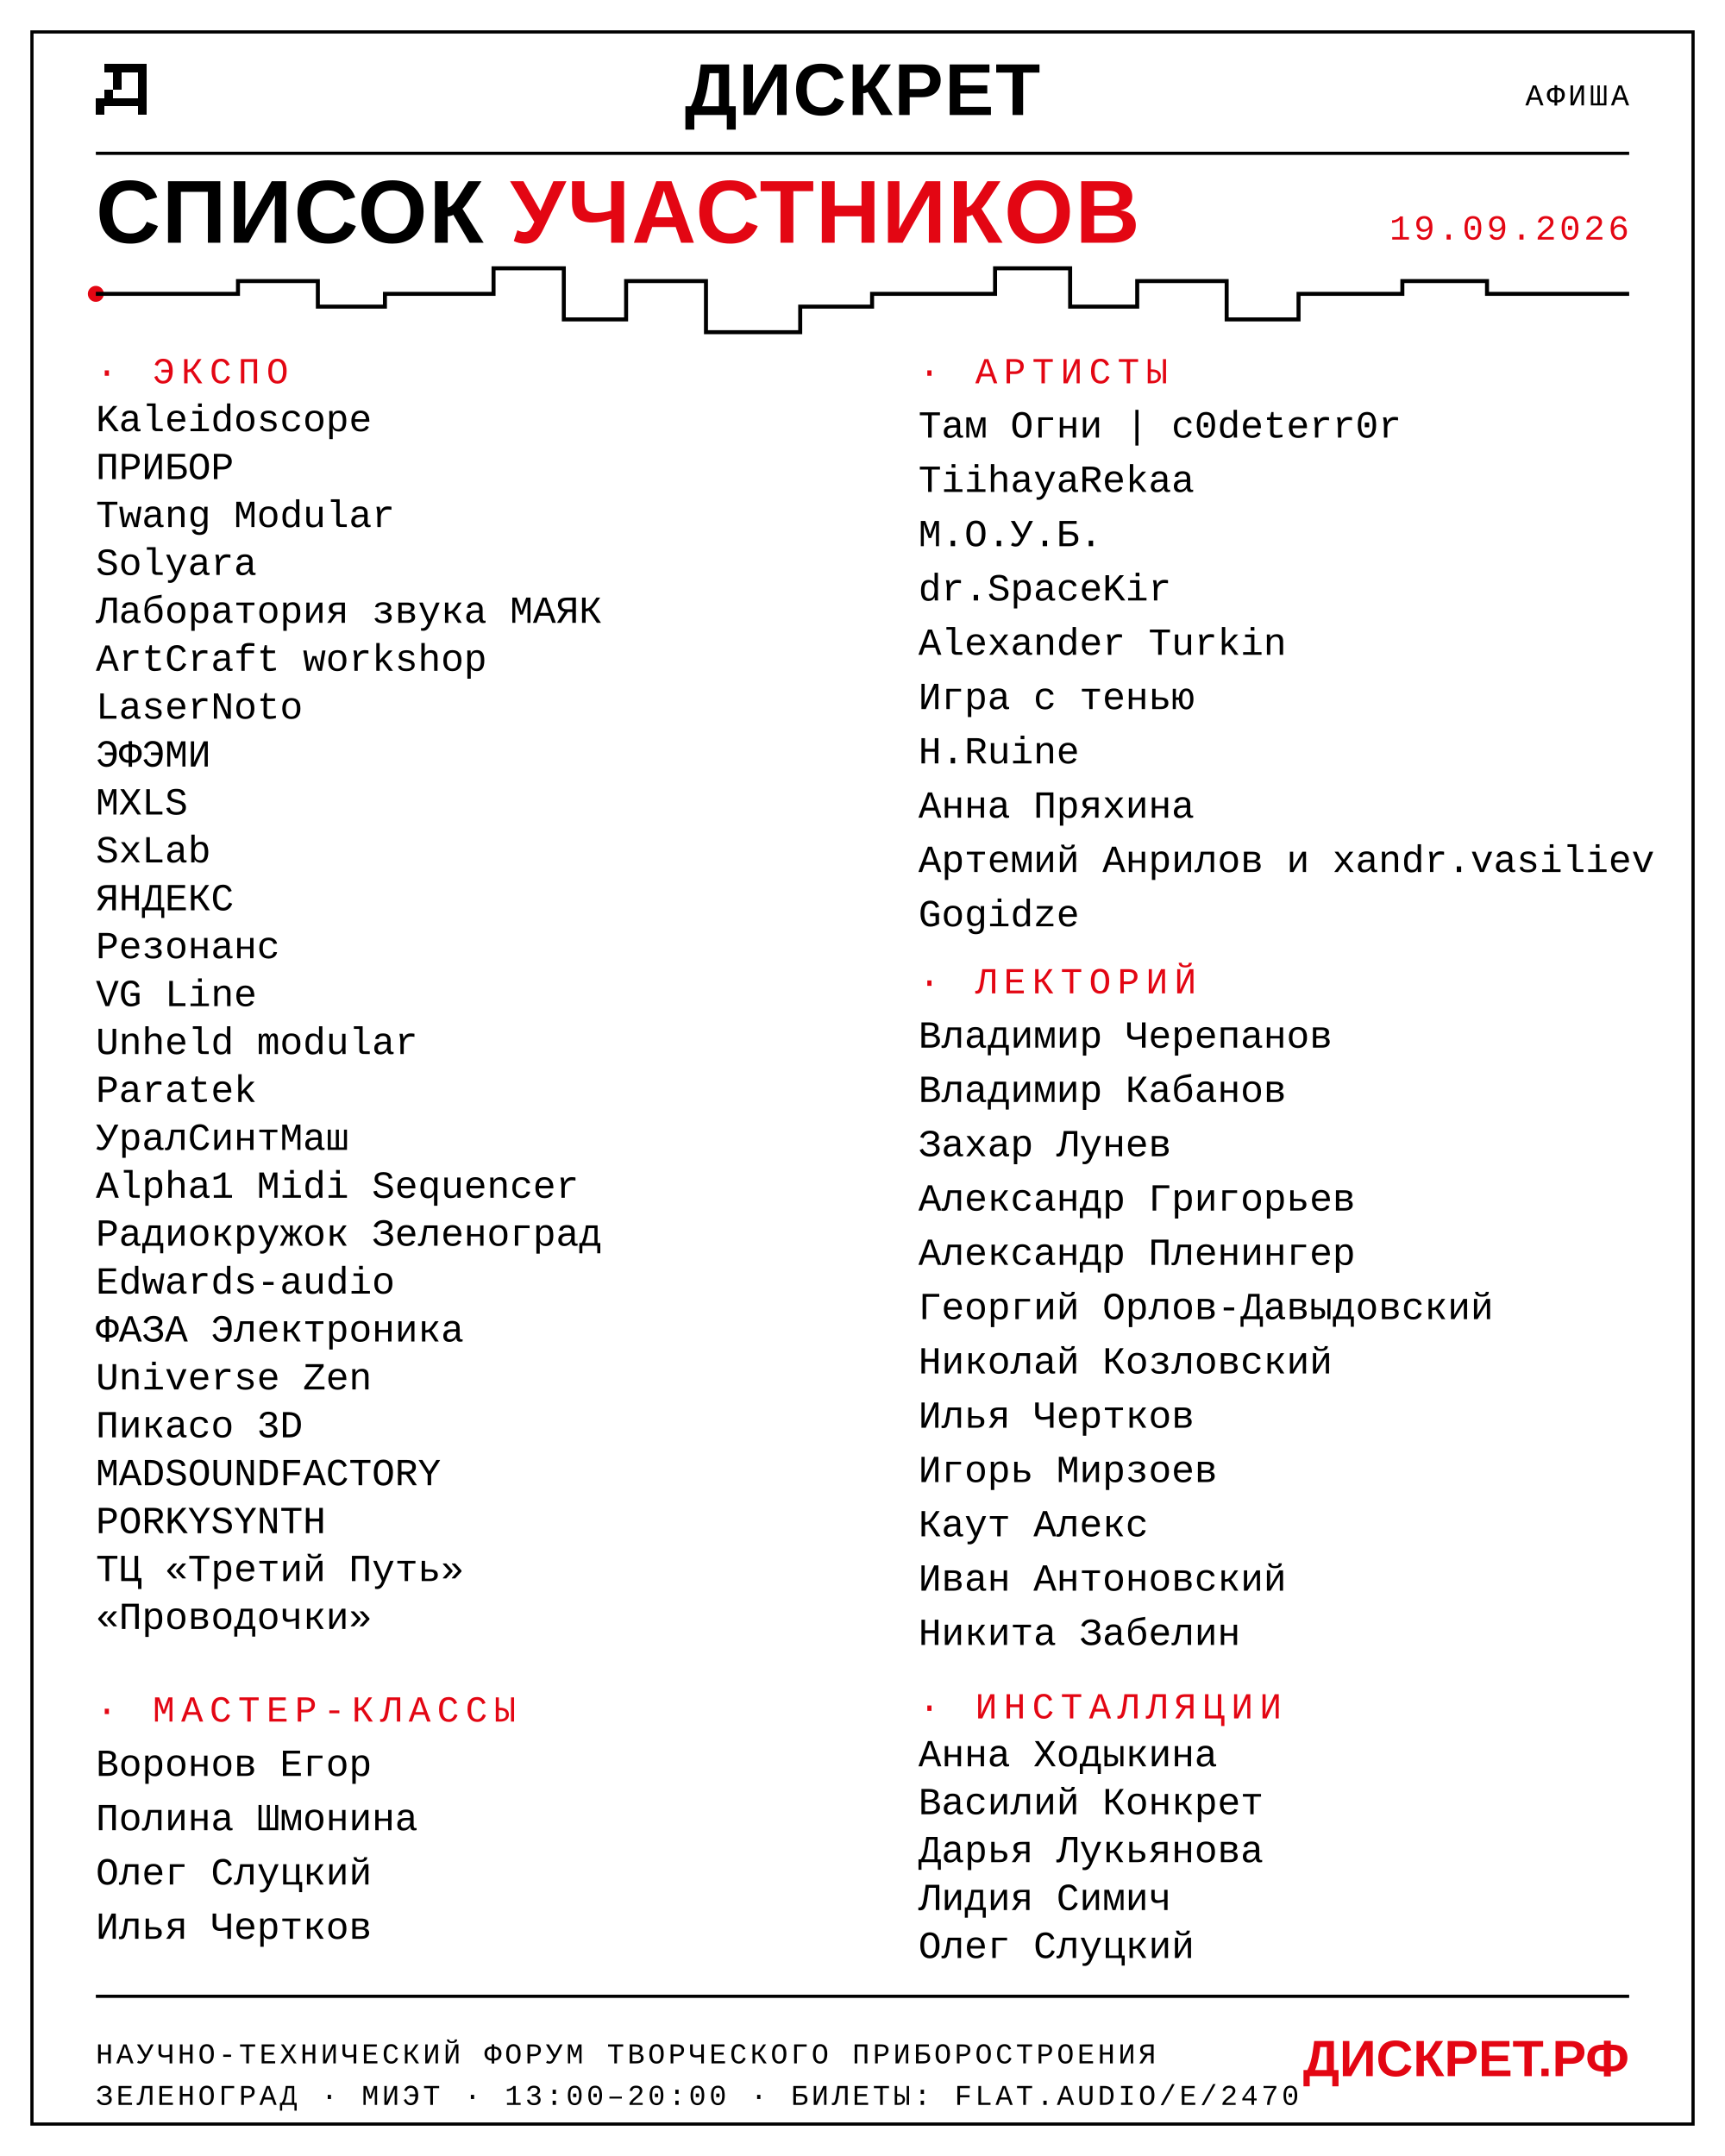
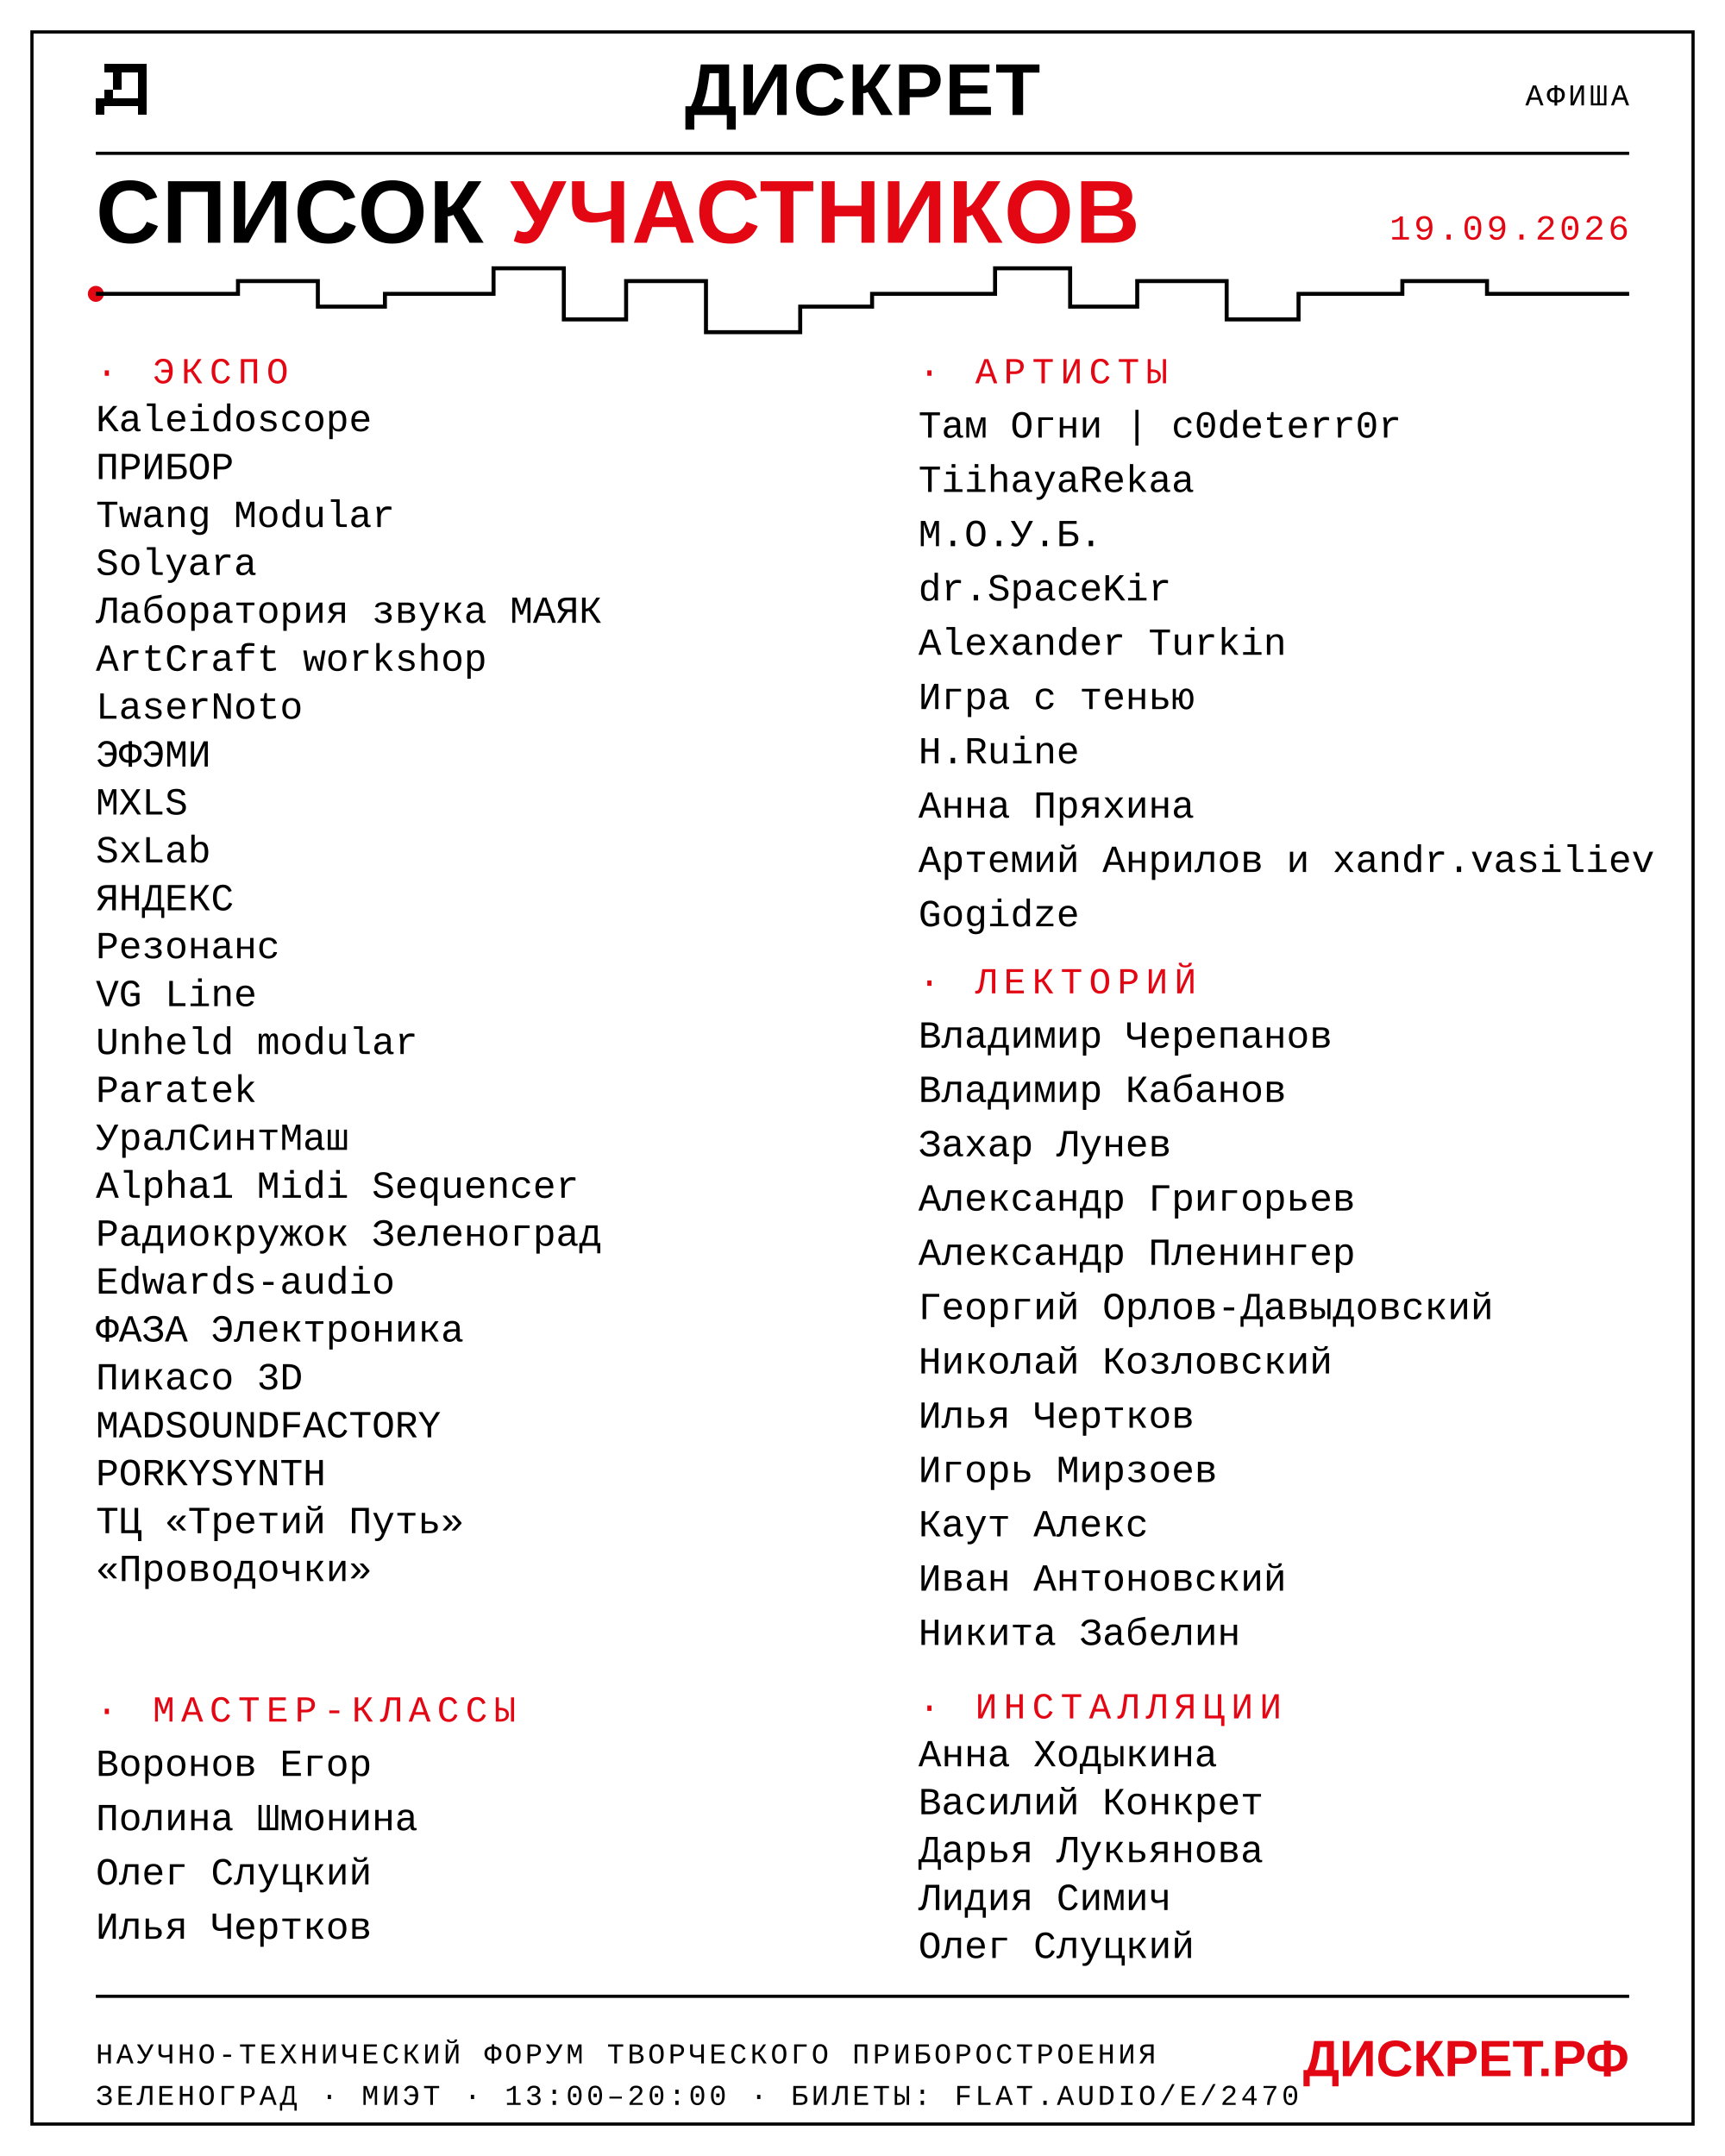
<svg xmlns="http://www.w3.org/2000/svg" width="1080" height="1350" viewBox="0 0 1080 1350" fill="none" font-family="'Arial Narrow','Helvetica Neue',Arial,sans-serif">
  <defs>
    <g id="logoD" shape-rendering="crispEdges" transform="scale(0.66667)">
      <rect x="10" y="0" width="2" height="12" />
      <rect x="2" y="0" width="8" height="2" />
      <rect x="4" y="2" width="2" height="4" />
      <rect x="2" y="6" width="2" height="2" />
      <rect x="0" y="8" width="12" height="2" />
      <rect x="0" y="10" width="2" height="2" />
    </g>
  </defs>
  <rect width="1080" height="1350" fill="#FFFFFF" />
  <rect x="20" y="20" width="1040" height="1310" fill="none" stroke="#000" stroke-width="2" />
  <use href="#logoD" fill="#000" transform="translate(60,40) scale(4.0)" />
  <text x="540" y="72" text-anchor="middle" font-weight="800" font-size="46" letter-spacing="1" fill="#000">ДИСКРЕТ</text>
  <text x="1020" y="66" text-anchor="end" font-family="'Courier New',monospace" font-size="19" letter-spacing="2" fill="#000">АФИША</text>
  <line x1="60" y1="96" x2="1020" y2="96" stroke="#000" stroke-width="2" />
  <text x="60" y="152" font-weight="800" font-size="56" letter-spacing="1" fill="#000">СПИСОК <tspan fill="#E30613">УЧАСТНИКОВ</tspan>
  </text>
  <text x="1020" y="150" text-anchor="end" font-family="'Courier New',monospace" font-size="22" letter-spacing="2" fill="#E30613">19.09.2026</text>
  <circle cx="60" cy="184" r="5" fill="#E30613" />
  <polyline points="60,184 149,184 149,176 199,176 199,192 241,192 241,184 309,184 309,168 353,168 353,200 392,200 392,176 442,176 442,208 501,208 501,192 546,192 546,184 623,184 623,168 670,168 670,192 712,192 712,176 768,176 768,200 813,200 813,184 878,184 878,176 931,176 931,184 1020,184" fill="none" stroke="#000" stroke-width="2.5" />
  <text x="60" y="240" font-family="'Courier New',monospace" font-size="23" letter-spacing="4" fill="#E30613">· ЭКСПО</text>
  <text x="60" y="270" font-family="'Courier New',monospace" font-size="24" fill="#000">Kaleidoscope</text>
  <text x="60" y="300" font-family="'Courier New',monospace" font-size="24" fill="#000">ПРИБОР</text>
  <text x="60" y="330" font-family="'Courier New',monospace" font-size="24" fill="#000">Twang Modular</text>
  <text x="60" y="360" font-family="'Courier New',monospace" font-size="24" fill="#000">Solyara</text>
  <text x="60" y="390" font-family="'Courier New',monospace" font-size="24" fill="#000">Лаборатория звука МАЯК</text>
  <text x="60" y="420" font-family="'Courier New',monospace" font-size="24" fill="#000">ArtCraft workshop</text>
  <text x="60" y="450" font-family="'Courier New',monospace" font-size="24" fill="#000">LaserNoto</text>
  <text x="60" y="480" font-family="'Courier New',monospace" font-size="24" fill="#000">ЭФЭМИ</text>
  <text x="60" y="510" font-family="'Courier New',monospace" font-size="24" fill="#000">MXLS</text>
  <text x="60" y="540" font-family="'Courier New',monospace" font-size="24" fill="#000">SxLab</text>
  <text x="60" y="570" font-family="'Courier New',monospace" font-size="24" fill="#000">ЯНДЕКС</text>
  <text x="60" y="600" font-family="'Courier New',monospace" font-size="24" fill="#000">Резонанс</text>
  <text x="60" y="630" font-family="'Courier New',monospace" font-size="24" fill="#000">VG Line</text>
  <text x="60" y="660" font-family="'Courier New',monospace" font-size="24" fill="#000">Unheld modular</text>
  <text x="60" y="690" font-family="'Courier New',monospace" font-size="24" fill="#000">Paratek</text>
  <text x="60" y="720" font-family="'Courier New',monospace" font-size="24" fill="#000">УралСинтМаш</text>
  <text x="60" y="750" font-family="'Courier New',monospace" font-size="24" fill="#000">Alpha1 Midi Sequencer</text>
  <text x="60" y="780" font-family="'Courier New',monospace" font-size="24" fill="#000">Радиокружок Зеленоград</text>
  <text x="60" y="810" font-family="'Courier New',monospace" font-size="24" fill="#000">Edwards-audio</text>
  <text x="60" y="840" font-family="'Courier New',monospace" font-size="24" fill="#000">ФАЗА Электроника</text>
-   <text x="60" y="870" font-family="'Courier New',monospace" font-size="24" fill="#000">Universe Zen</text>
-   <text x="60" y="900" font-family="'Courier New',monospace" font-size="24" fill="#000">Пикасо 3D</text>
-   <text x="60" y="930" font-family="'Courier New',monospace" font-size="24" fill="#000">MADSOUNDFACTORY</text>
-   <text x="60" y="960" font-family="'Courier New',monospace" font-size="24" fill="#000">PORKYSYNTH</text>
-   <text x="60" y="990" font-family="'Courier New',monospace" font-size="24" fill="#000">ТЦ «Третий Путь»</text>
-   <text x="60" y="1020" font-family="'Courier New',monospace" font-size="24" fill="#000">«Проводочки»</text>
+   <text x="60" y="870" font-family="'Courier New',monospace" font-size="24" fill="#000">Пикасо 3D</text>
+   <text x="60" y="900" font-family="'Courier New',monospace" font-size="24" fill="#000">MADSOUNDFACTORY</text>
+   <text x="60" y="930" font-family="'Courier New',monospace" font-size="24" fill="#000">PORKYSYNTH</text>
+   <text x="60" y="960" font-family="'Courier New',monospace" font-size="24" fill="#000">ТЦ «Третий Путь»</text>
+   <text x="60" y="990" font-family="'Courier New',monospace" font-size="24" fill="#000">«Проводочки»</text>
  <text x="575" y="240" font-family="'Courier New',monospace" font-size="23" letter-spacing="4" fill="#E30613">· АРТИСТЫ</text>
  <text x="575" y="274" font-family="'Courier New',monospace" font-size="24" fill="#000">Там Огни | c0deterr0r</text>
  <text x="575" y="308" font-family="'Courier New',monospace" font-size="24" fill="#000">TiihayaRekaa</text>
  <text x="575" y="342" font-family="'Courier New',monospace" font-size="24" fill="#000">М.О.У.Б.</text>
  <text x="575" y="376" font-family="'Courier New',monospace" font-size="24" fill="#000">dr.SpaceKir</text>
  <text x="575" y="410" font-family="'Courier New',monospace" font-size="24" fill="#000">Alexander Turkin</text>
  <text x="575" y="444" font-family="'Courier New',monospace" font-size="24" fill="#000">Игра с тенью</text>
  <text x="575" y="478" font-family="'Courier New',monospace" font-size="24" fill="#000">H.Ruine</text>
  <text x="575" y="512" font-family="'Courier New',monospace" font-size="24" fill="#000">Анна Пряхина</text>
  <text x="575" y="546" font-family="'Courier New',monospace" font-size="24" fill="#000">Артемий Анрилов и xandr.vasiliev</text>
  <text x="575" y="580" font-family="'Courier New',monospace" font-size="24" fill="#000">Gogidze</text>
  <text x="575" y="622" font-family="'Courier New',monospace" font-size="23" letter-spacing="4" fill="#E30613">· ЛЕКТОРИЙ</text>
  <text x="575" y="656" font-family="'Courier New',monospace" font-size="24" fill="#000">Владимир Черепанов</text>
  <text x="575" y="690" font-family="'Courier New',monospace" font-size="24" fill="#000">Владимир Кабанов</text>
  <text x="575" y="724" font-family="'Courier New',monospace" font-size="24" fill="#000">Захар Лунев</text>
  <text x="575" y="758" font-family="'Courier New',monospace" font-size="24" fill="#000">Александр Григорьев</text>
  <text x="575" y="792" font-family="'Courier New',monospace" font-size="24" fill="#000">Александр Пленингер</text>
  <text x="575" y="826" font-family="'Courier New',monospace" font-size="24" fill="#000">Георгий Орлов-Давыдовский</text>
  <text x="575" y="860" font-family="'Courier New',monospace" font-size="24" fill="#000">Николай Козловский</text>
  <text x="575" y="894" font-family="'Courier New',monospace" font-size="24" fill="#000">Илья Чертков</text>
  <text x="575" y="928" font-family="'Courier New',monospace" font-size="24" fill="#000">Игорь Мирзоев</text>
  <text x="575" y="962" font-family="'Courier New',monospace" font-size="24" fill="#000">Каут Алекс</text>
  <text x="575" y="996" font-family="'Courier New',monospace" font-size="24" fill="#000">Иван Антоновский</text>
  <text x="575" y="1030" font-family="'Courier New',monospace" font-size="24" fill="#000">Никита Забелин</text>
  <text x="60" y="1078" font-family="'Courier New',monospace" font-size="23" letter-spacing="4" fill="#E30613">· МАСТЕР-КЛАССЫ</text>
  <text x="60" y="1112" font-family="'Courier New',monospace" font-size="24" fill="#000">Воронов Егор</text>
  <text x="60" y="1146" font-family="'Courier New',monospace" font-size="24" fill="#000">Полина Шмонина</text>
  <text x="60" y="1180" font-family="'Courier New',monospace" font-size="24" fill="#000">Олег Слуцкий</text>
  <text x="60" y="1214" font-family="'Courier New',monospace" font-size="24" fill="#000">Илья Чертков</text>
  <text x="575" y="1076" font-family="'Courier New',monospace" font-size="23" letter-spacing="4" fill="#E30613">· ИНСТАЛЛЯЦИИ</text>
  <text x="575" y="1106" font-family="'Courier New',monospace" font-size="24" fill="#000">Анна Ходыкина</text>
  <text x="575" y="1136" font-family="'Courier New',monospace" font-size="24" fill="#000">Василий Конкрет</text>
  <text x="575" y="1166" font-family="'Courier New',monospace" font-size="24" fill="#000">Дарья Лукьянова</text>
  <text x="575" y="1196" font-family="'Courier New',monospace" font-size="24" fill="#000">Лидия Симич</text>
  <text x="575" y="1226" font-family="'Courier New',monospace" font-size="24" fill="#000">Олег Слуцкий</text>
  <line x1="60" y1="1250" x2="1020" y2="1250" stroke="#000" stroke-width="2" />
  <text x="60" y="1292" font-family="'Courier New',monospace" font-size="18" letter-spacing="2" fill="#000">НАУЧНО-ТЕХНИЧЕСКИЙ ФОРУМ ТВОРЧЕСКОГО ПРИБОРОСТРОЕНИЯ</text>
  <text x="60" y="1318" font-family="'Courier New',monospace" font-size="18" letter-spacing="2" fill="#000">ЗЕЛЕНОГРАД · МИЭТ · 13:00–20:00 · БИЛЕТЫ: FLAT.AUDIO/E/2470</text>
  <text x="1020" y="1300" text-anchor="end" font-weight="800" font-size="32" fill="#E30613">ДИСКРЕТ.РФ</text>
</svg>
